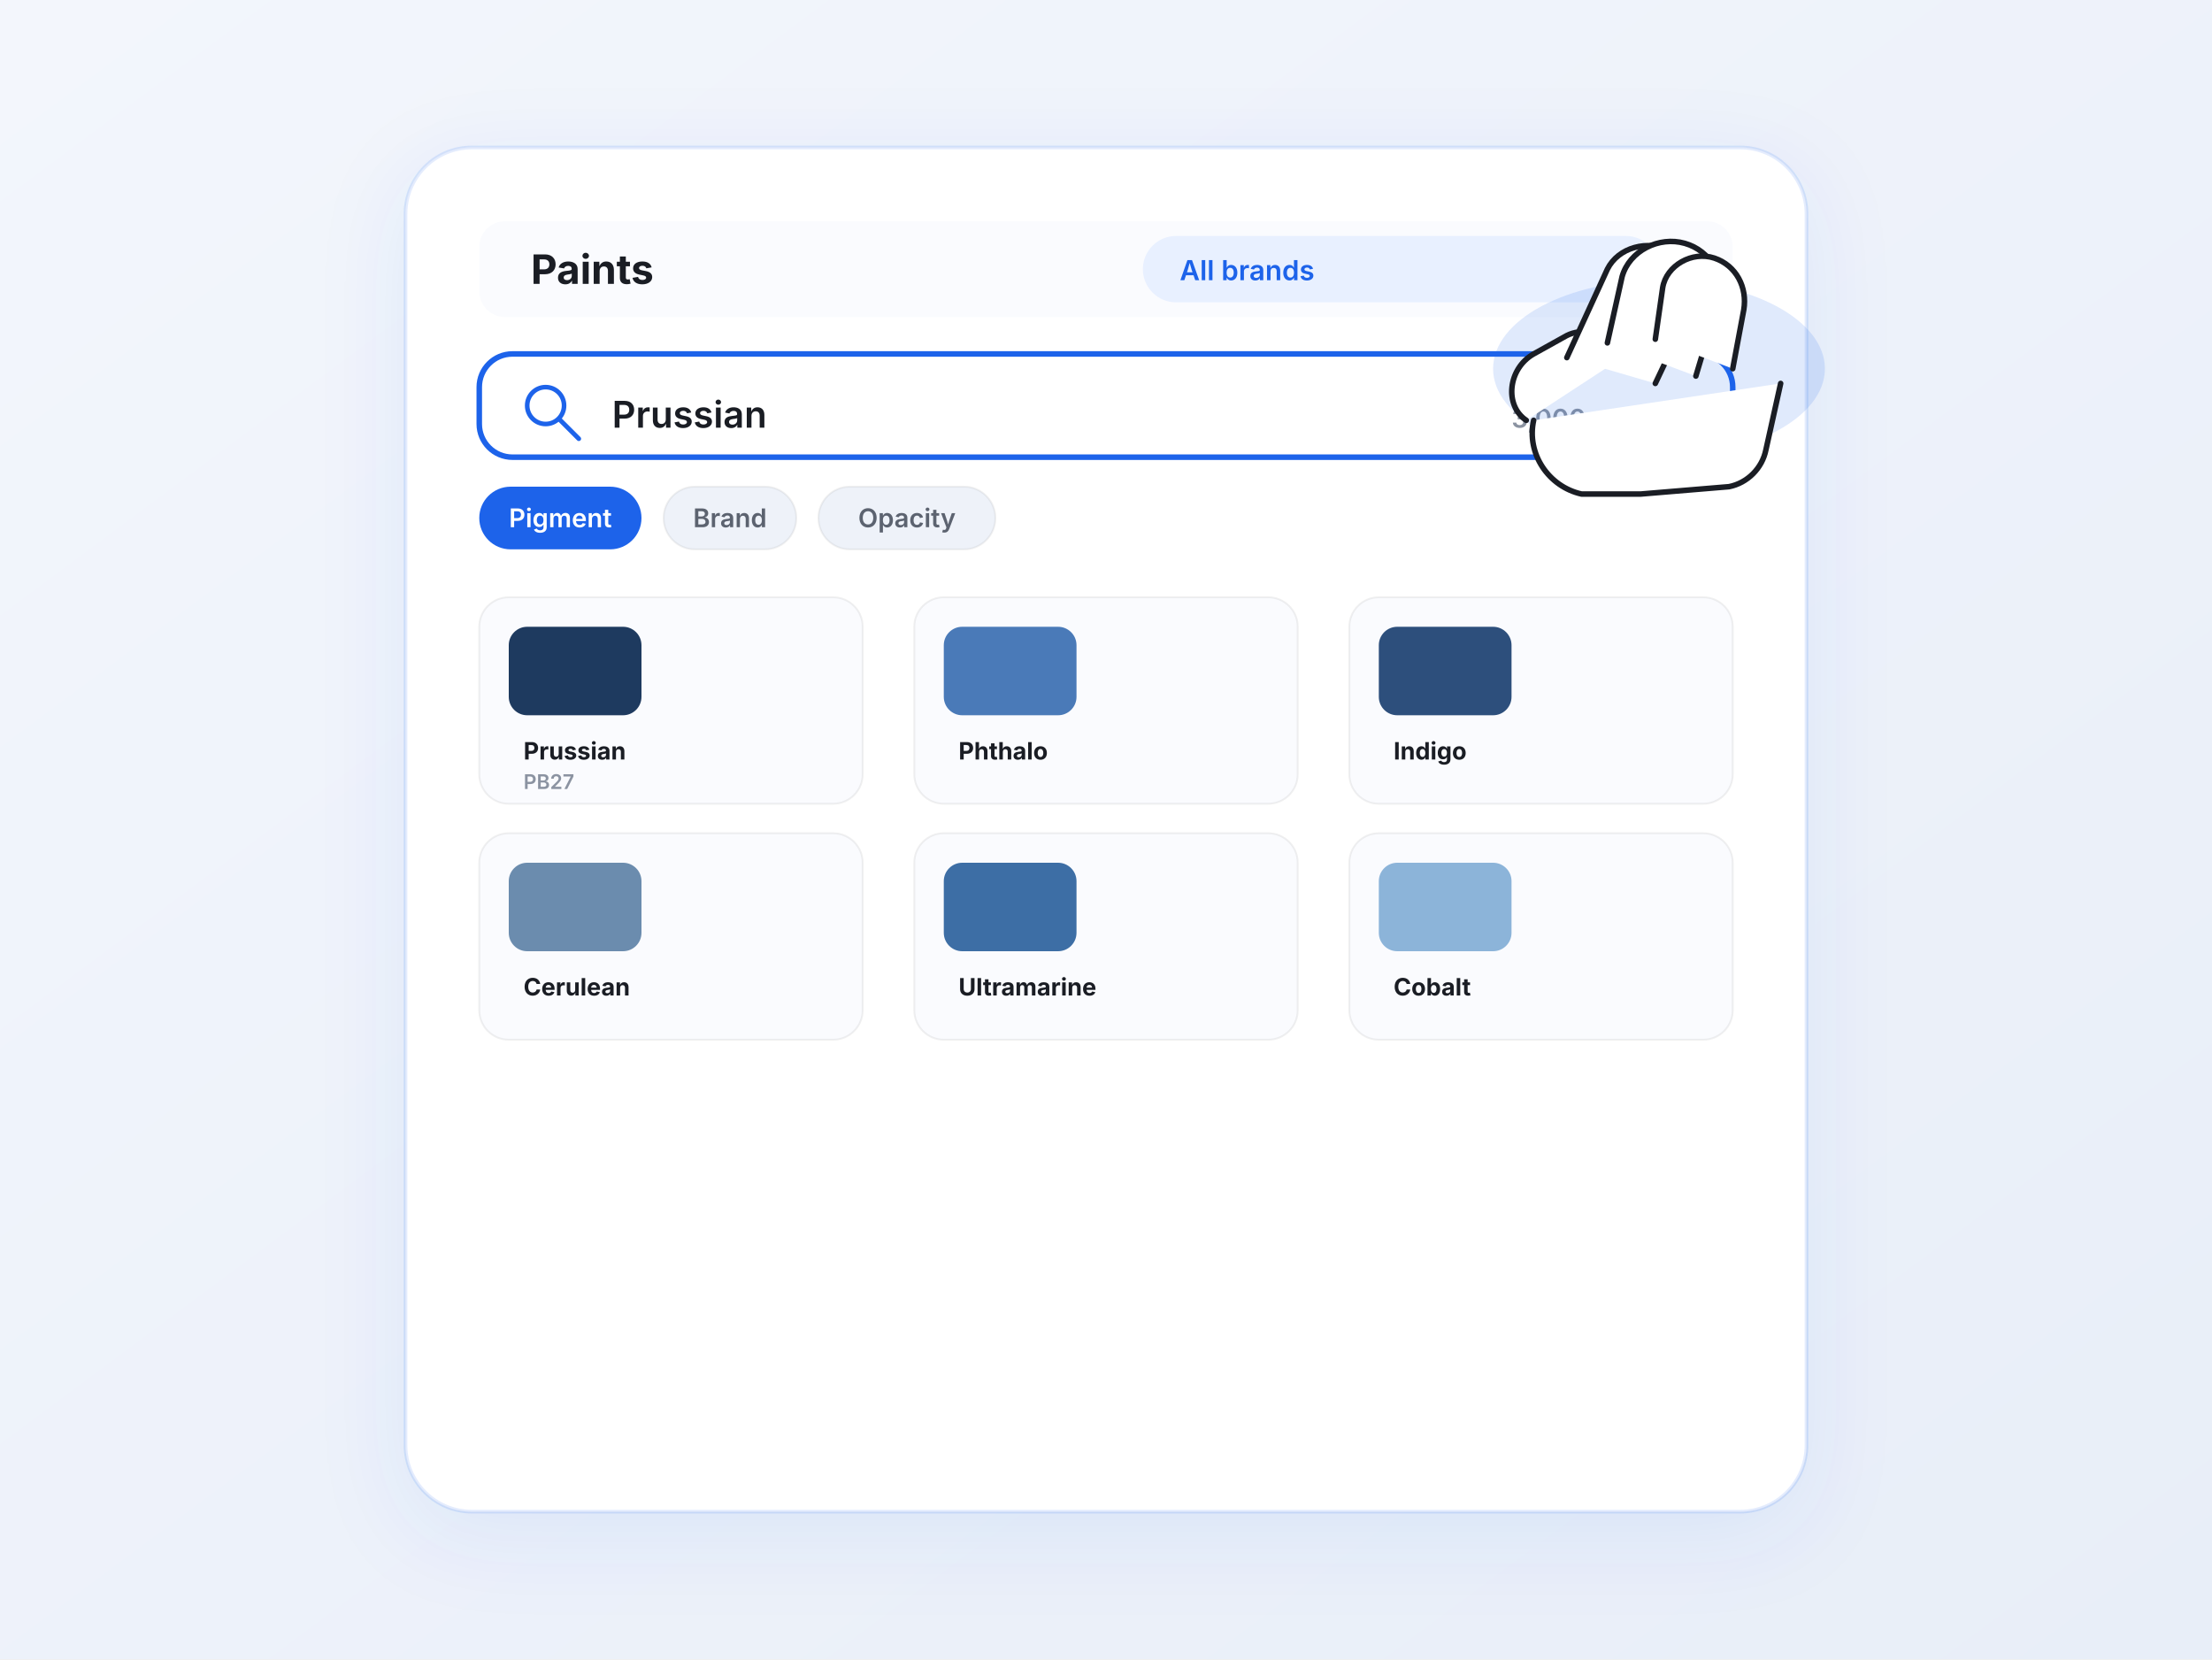
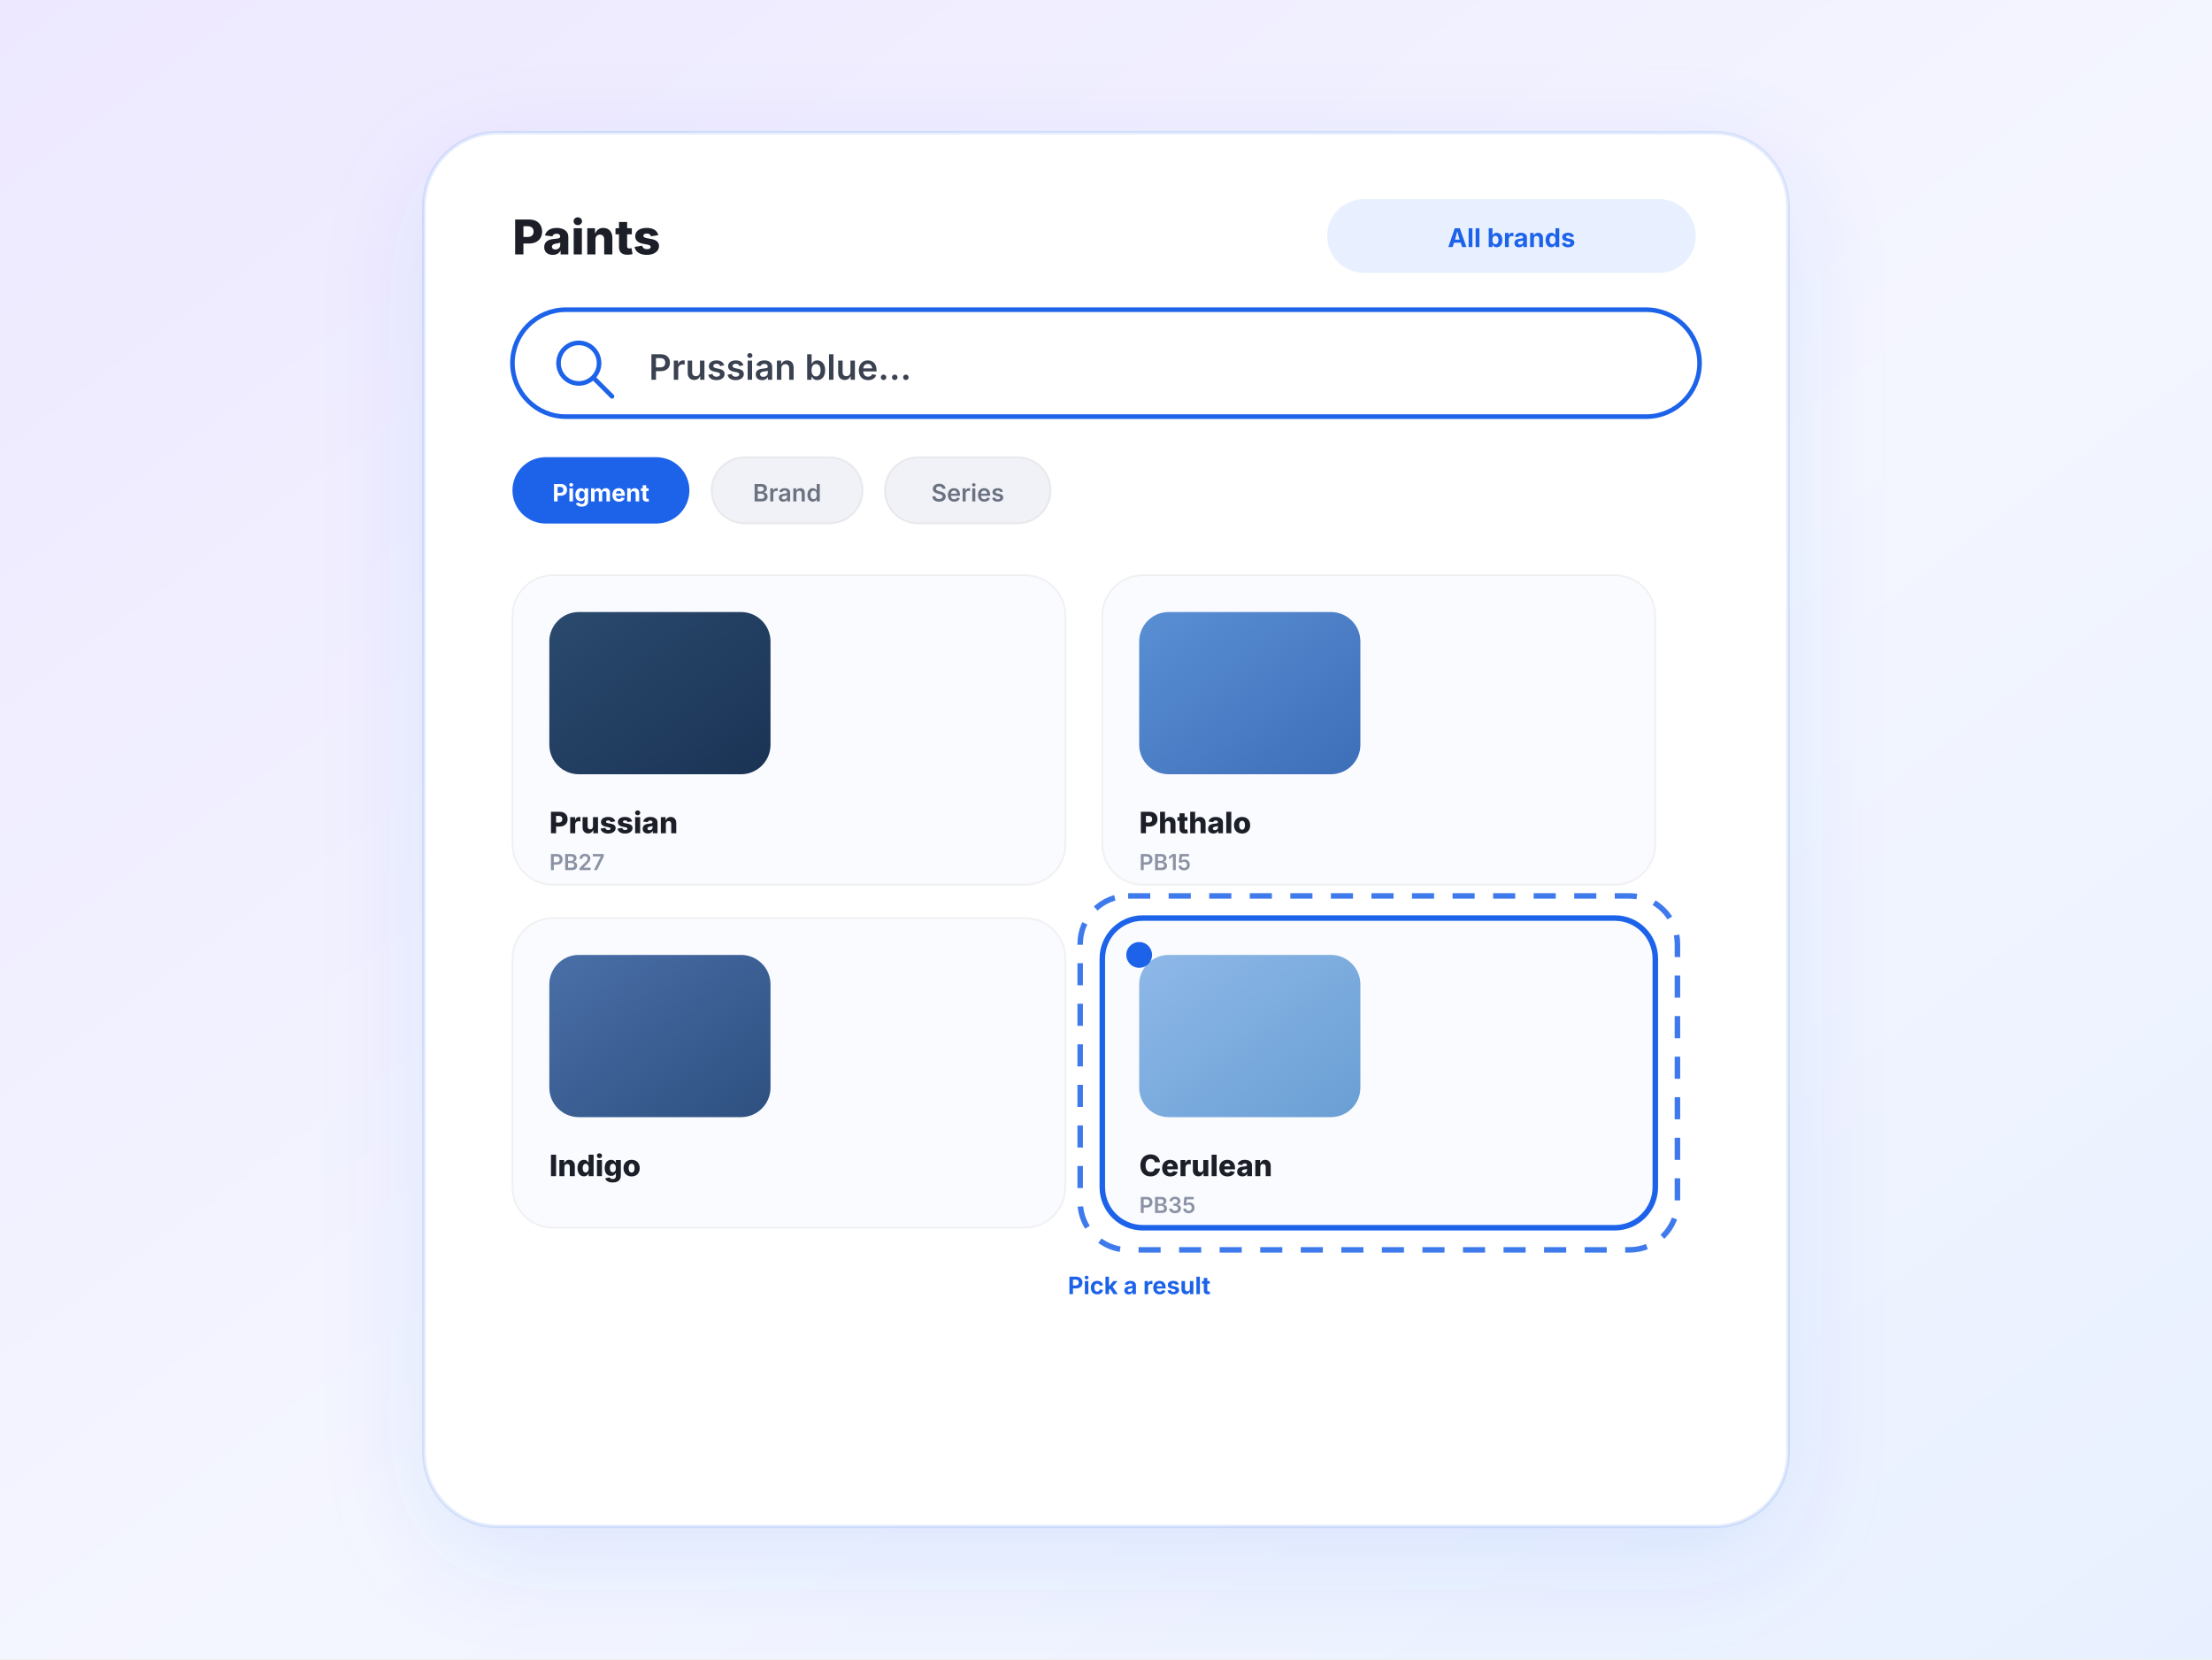
- <svg xmlns="http://www.w3.org/2000/svg" viewBox="0 0 1200 900" width="1200" height="900" role="img" aria-labelledby="discoverTitle">
+ <svg xmlns="http://www.w3.org/2000/svg" viewBox="0 0 1200 900" width="1200" height="900" role="img" aria-labelledby="t">
  <defs>
-     <linearGradient id="discBg" x1="0%" y1="0%" x2="100%" y2="100%">
-       <stop offset="0%" stop-color="#f3f6fc" />
-       <stop offset="100%" stop-color="#e8eef8" />
+     <linearGradient id="bg" x1="0%" y1="0%" x2="100%" y2="100%">
+       <stop offset="0%" stop-color="#ede8ff" />
+       <stop offset="55%" stop-color="#f4f6ff" />
+       <stop offset="100%" stop-color="#e8f0ff" />
    </linearGradient>
-     <filter id="discShadow" x="-20%" y="-20%" width="140%" height="140%">
-       <feDropShadow dx="0" dy="12" stdDeviation="24" flood-color="#1d63ea" flood-opacity="0.08" />
+     <filter id="sh" x="-15%" y="-15%" width="130%" height="130%">
+       <feDropShadow dx="0" dy="16" stdDeviation="28" flood-color="#1d63ea" flood-opacity="0.09" />
    </filter>
+     <linearGradient id="sw1" x1="0%" y1="0%" x2="100%" y2="100%">
+       <stop offset="0%" stop-color="#2a4a6e" />
+       <stop offset="100%" stop-color="#1a3355" />
+     </linearGradient>
+     <linearGradient id="sw2" x1="0%" y1="0%" x2="100%" y2="100%">
+       <stop offset="0%" stop-color="#5a8fd4" />
+       <stop offset="100%" stop-color="#3d6eb8" />
+     </linearGradient>
+     <linearGradient id="sw3" x1="0%" y1="0%" x2="100%" y2="100%">
+       <stop offset="0%" stop-color="#4a6fa8" />
+       <stop offset="100%" stop-color="#2d5080" />
+     </linearGradient>
+     <linearGradient id="sw4" x1="0%" y1="0%" x2="100%" y2="100%">
+       <stop offset="0%" stop-color="#8eb8e8" />
+       <stop offset="100%" stop-color="#6a9fd4" />
+     </linearGradient>
  </defs>
-   <rect width="1200" height="900" fill="url(#discBg)" />
-   <g filter="url(#discShadow)">
-     <rect x="220" y="80" width="760" height="740" rx="36" fill="#ffffff" stroke="rgba(29,99,234,0.12)" stroke-width="2" />
+   <rect width="1200" height="900" fill="url(#bg)" />
+   <g filter="url(#sh)">
+     <rect x="230" y="72" width="740" height="756" rx="40" fill="#ffffff" stroke="rgba(29,99,234,0.11)" stroke-width="2" />
  </g>
-   <rect x="260" y="120" width="680" height="52" rx="14" fill="#fafbfe" />
-   <text x="288" y="154" font-family="system-ui, -apple-system, BlinkMacSystemFont, 'Segoe UI', sans-serif" font-size="22" font-weight="700" fill="#1a1d24">Paints</text>
-   <rect x="620" y="128" width="280" height="36" rx="18" fill="#e8f0ff" />
-   <text x="640" y="152" font-family="system-ui, -apple-system, BlinkMacSystemFont, 'Segoe UI', sans-serif" font-size="15" font-weight="600" fill="#1d63ea">All brands</text>
-   <rect x="260" y="192" width="680" height="56" rx="18" fill="#ffffff" stroke="#1d63ea" stroke-width="3" />
-   <circle cx="296" cy="220" r="10" fill="none" stroke="#1d63ea" stroke-width="2.5" />
-   <line x1="304" y1="228" x2="314" y2="238" stroke="#1d63ea" stroke-width="2.5" stroke-linecap="round" />
-   <text x="332" y="232" font-family="system-ui, -apple-system, BlinkMacSystemFont, 'Segoe UI', sans-serif" font-size="20" font-weight="600" fill="#1a1d24">Prussian</text>
-   <text x="820" y="232" font-family="system-ui, -apple-system, BlinkMacSystemFont, 'Segoe UI', sans-serif" font-size="14" font-weight="600" fill="#8b93a1">3,000+ paints</text>
-   <g font-family="system-ui, -apple-system, BlinkMacSystemFont, 'Segoe UI', sans-serif" font-size="14" font-weight="600">
-     <rect x="260" y="264" width="88" height="34" rx="17" fill="#1d63ea" />
-     <text x="304" y="286" text-anchor="middle" fill="#ffffff">Pigment</text>
-     <rect x="360" y="264" width="72" height="34" rx="17" fill="#eef2f9" stroke="rgba(0,0,0,0.06)" />
-     <text x="396" y="286" text-anchor="middle" fill="#5c6370">Brand</text>
-     <rect x="444" y="264" width="96" height="34" rx="17" fill="#eef2f9" stroke="rgba(0,0,0,0.06)" />
-     <text x="492" y="286" text-anchor="middle" fill="#5c6370">Opacity</text>
+   <text x="278" y="138" font-family="system-ui, -apple-system, BlinkMacSystemFont, 'Segoe UI', sans-serif" font-size="26" font-weight="800" fill="#1c1f28">Paints</text>
+   <rect x="720" y="108" width="200" height="40" rx="20" fill="#e8f0ff" />
+   <text x="820" y="134" text-anchor="middle" font-family="system-ui, -apple-system, BlinkMacSystemFont, 'Segoe UI', sans-serif" font-size="14" font-weight="700" fill="#1d63ea">All brands</text>
+   <rect x="278" y="168" width="644" height="58" rx="29" fill="#fff" stroke="#1d63ea" stroke-width="2.5" />
+   <circle cx="314" cy="197" r="11" fill="none" stroke="#1d63ea" stroke-width="2.5" />
+   <line x1="322" y1="205" x2="332" y2="215" stroke="#1d63ea" stroke-width="2.5" stroke-linecap="round" />
+   <text x="352" y="206" font-family="system-ui, -apple-system, BlinkMacSystemFont, 'Segoe UI', sans-serif" font-size="19" font-weight="600" fill="#3a4150">Prussian blue…</text>
+   <rect x="278" y="248" width="96" height="36" rx="18" fill="#1d63ea" />
+   <text x="326" y="272" text-anchor="middle" font-family="system-ui, -apple-system, BlinkMacSystemFont, 'Segoe UI', sans-serif" font-size="13" font-weight="700" fill="#fff">Pigment</text>
+   <rect x="386" y="248" width="82" height="36" rx="18" fill="#f0f2f8" stroke="rgba(0,0,0,0.06)" />
+   <text x="427" y="272" text-anchor="middle" font-family="system-ui, -apple-system, BlinkMacSystemFont, 'Segoe UI', sans-serif" font-size="13" font-weight="600" fill="#6b7280">Brand</text>
+   <rect x="480" y="248" width="90" height="36" rx="18" fill="#f0f2f8" stroke="rgba(0,0,0,0.06)" />
+   <text x="525" y="272" text-anchor="middle" font-family="system-ui, -apple-system, BlinkMacSystemFont, 'Segoe UI', sans-serif" font-size="13" font-weight="600" fill="#6b7280">Series</text>
+   <g font-family="system-ui, -apple-system, BlinkMacSystemFont, 'Segoe UI', sans-serif">
+     <rect x="278" y="312" width="300" height="168" rx="22" fill="#fafbff" stroke="rgba(0,0,0,0.05)" />
+     <rect x="298" y="332" width="120" height="88" rx="16" fill="url(#sw1)" />
+     <text x="298" y="452" font-size="16" font-weight="800" fill="#1c1f28">Prussian</text>
+     <text x="298" y="472" font-size="12" font-weight="600" fill="#8b92a3">PB27</text>
+     <rect x="598" y="312" width="300" height="168" rx="22" fill="#fafbff" stroke="rgba(0,0,0,0.05)" />
+     <rect x="618" y="332" width="120" height="88" rx="16" fill="url(#sw2)" />
+     <text x="618" y="452" font-size="16" font-weight="800" fill="#1c1f28">Phthalo</text>
+     <text x="618" y="472" font-size="12" font-weight="600" fill="#8b92a3">PB15</text>
+     <rect x="278" y="498" width="300" height="168" rx="22" fill="#fafbff" stroke="rgba(0,0,0,0.05)" />
+     <rect x="298" y="518" width="120" height="88" rx="16" fill="url(#sw3)" />
+     <text x="298" y="638" font-size="16" font-weight="800" fill="#1c1f28">Indigo</text>
+     <rect x="598" y="498" width="300" height="168" rx="22" fill="#fafbff" stroke="#1d63ea" stroke-width="3" />
+     <rect x="618" y="518" width="120" height="88" rx="16" fill="url(#sw4)" />
+     <text x="618" y="638" font-size="16" font-weight="800" fill="#1c1f28">Cerulean</text>
+     <text x="618" y="658" font-size="12" font-weight="600" fill="#8b92a3">PB35</text>
  </g>
-   <g>
-     <rect x="260" y="324" width="208" height="112" rx="16" fill="#fafbfe" stroke="rgba(0,0,0,0.06)" />
-     <rect x="276" y="340" width="72" height="48" rx="10" fill="#1e3a5f" />
-     <text x="284" y="412" font-family="system-ui, -apple-system, BlinkMacSystemFont, 'Segoe UI', sans-serif" font-size="13" font-weight="700" fill="#1a1d24">Prussian</text>
-     <text x="284" y="428" font-family="system-ui, -apple-system, BlinkMacSystemFont, 'Segoe UI', sans-serif" font-size="11" font-weight="600" fill="#8b93a1">PB27</text>
-     <rect x="496" y="324" width="208" height="112" rx="16" fill="#fafbfe" stroke="rgba(0,0,0,0.06)" />
-     <rect x="512" y="340" width="72" height="48" rx="10" fill="#4a7ab8" />
-     <text x="520" y="412" font-family="system-ui, -apple-system, BlinkMacSystemFont, 'Segoe UI', sans-serif" font-size="13" font-weight="700" fill="#1a1d24">Phthalo</text>
-     <rect x="732" y="324" width="208" height="112" rx="16" fill="#fafbfe" stroke="rgba(0,0,0,0.06)" />
-     <rect x="748" y="340" width="72" height="48" rx="10" fill="#2d4f7c" />
-     <text x="756" y="412" font-family="system-ui, -apple-system, BlinkMacSystemFont, 'Segoe UI', sans-serif" font-size="13" font-weight="700" fill="#1a1d24">Indigo</text>
-     <rect x="260" y="452" width="208" height="112" rx="16" fill="#fafbfe" stroke="rgba(0,0,0,0.06)" />
-     <rect x="276" y="468" width="72" height="48" rx="10" fill="#6b8cae" />
-     <text x="284" y="540" font-family="system-ui, -apple-system, BlinkMacSystemFont, 'Segoe UI', sans-serif" font-size="13" font-weight="700" fill="#1a1d24">Cerulean</text>
-     <rect x="496" y="452" width="208" height="112" rx="16" fill="#fafbfe" stroke="rgba(0,0,0,0.06)" />
-     <rect x="512" y="468" width="72" height="48" rx="10" fill="#3d6ea5" />
-     <text x="520" y="540" font-family="system-ui, -apple-system, BlinkMacSystemFont, 'Segoe UI', sans-serif" font-size="13" font-weight="700" fill="#1a1d24">Ultramarine</text>
-     <rect x="732" y="452" width="208" height="112" rx="16" fill="#fafbfe" stroke="rgba(0,0,0,0.06)" />
-     <rect x="748" y="468" width="72" height="48" rx="10" fill="#8cb4d9" />
-     <text x="756" y="540" font-family="system-ui, -apple-system, BlinkMacSystemFont, 'Segoe UI', sans-serif" font-size="13" font-weight="700" fill="#1a1d24">Cobalt</text>
-   </g>
-   <ellipse cx="900" cy="200" rx="90" ry="48" fill="#1d63ea" opacity="0.14" />
-   <g transform="translate(820, 140)" stroke="#1a1d24" stroke-width="3" fill="#fff" stroke-linecap="round" stroke-linejoin="round">
-     <path d="M8 88c-12-8-10-28 4-36l18-10c8-4 18-2 24 4l6 8" />
-     <path d="M30 54l22-48c6-12 22-16 34-10s16 22 10 34l-18 38" />
-     <path d="M52 46l8-36c4-14 20-22 34-18s22 18 18 32l-12 40" />
-     <path d="M78 44l4-28c2-12 16-20 28-16s18 16 16 28l-6 32" />
-     <path d="M12 88c-4 18 8 36 26 40h32l48-4c10-2 18-10 20-20l8-36" />
-   </g>
+   <rect x="586" y="486" width="324" height="192" rx="26" fill="none" stroke="#1d63ea" stroke-width="3" stroke-dasharray="12 10" opacity="0.85" />
+   <circle cx="618" cy="518" r="7" fill="#1d63ea" />
+   <text x="618" y="702" text-anchor="middle" font-family="system-ui, -apple-system, BlinkMacSystemFont, 'Segoe UI', sans-serif" font-size="13" font-weight="700" fill="#1d63ea">Pick a result</text>
</svg>
